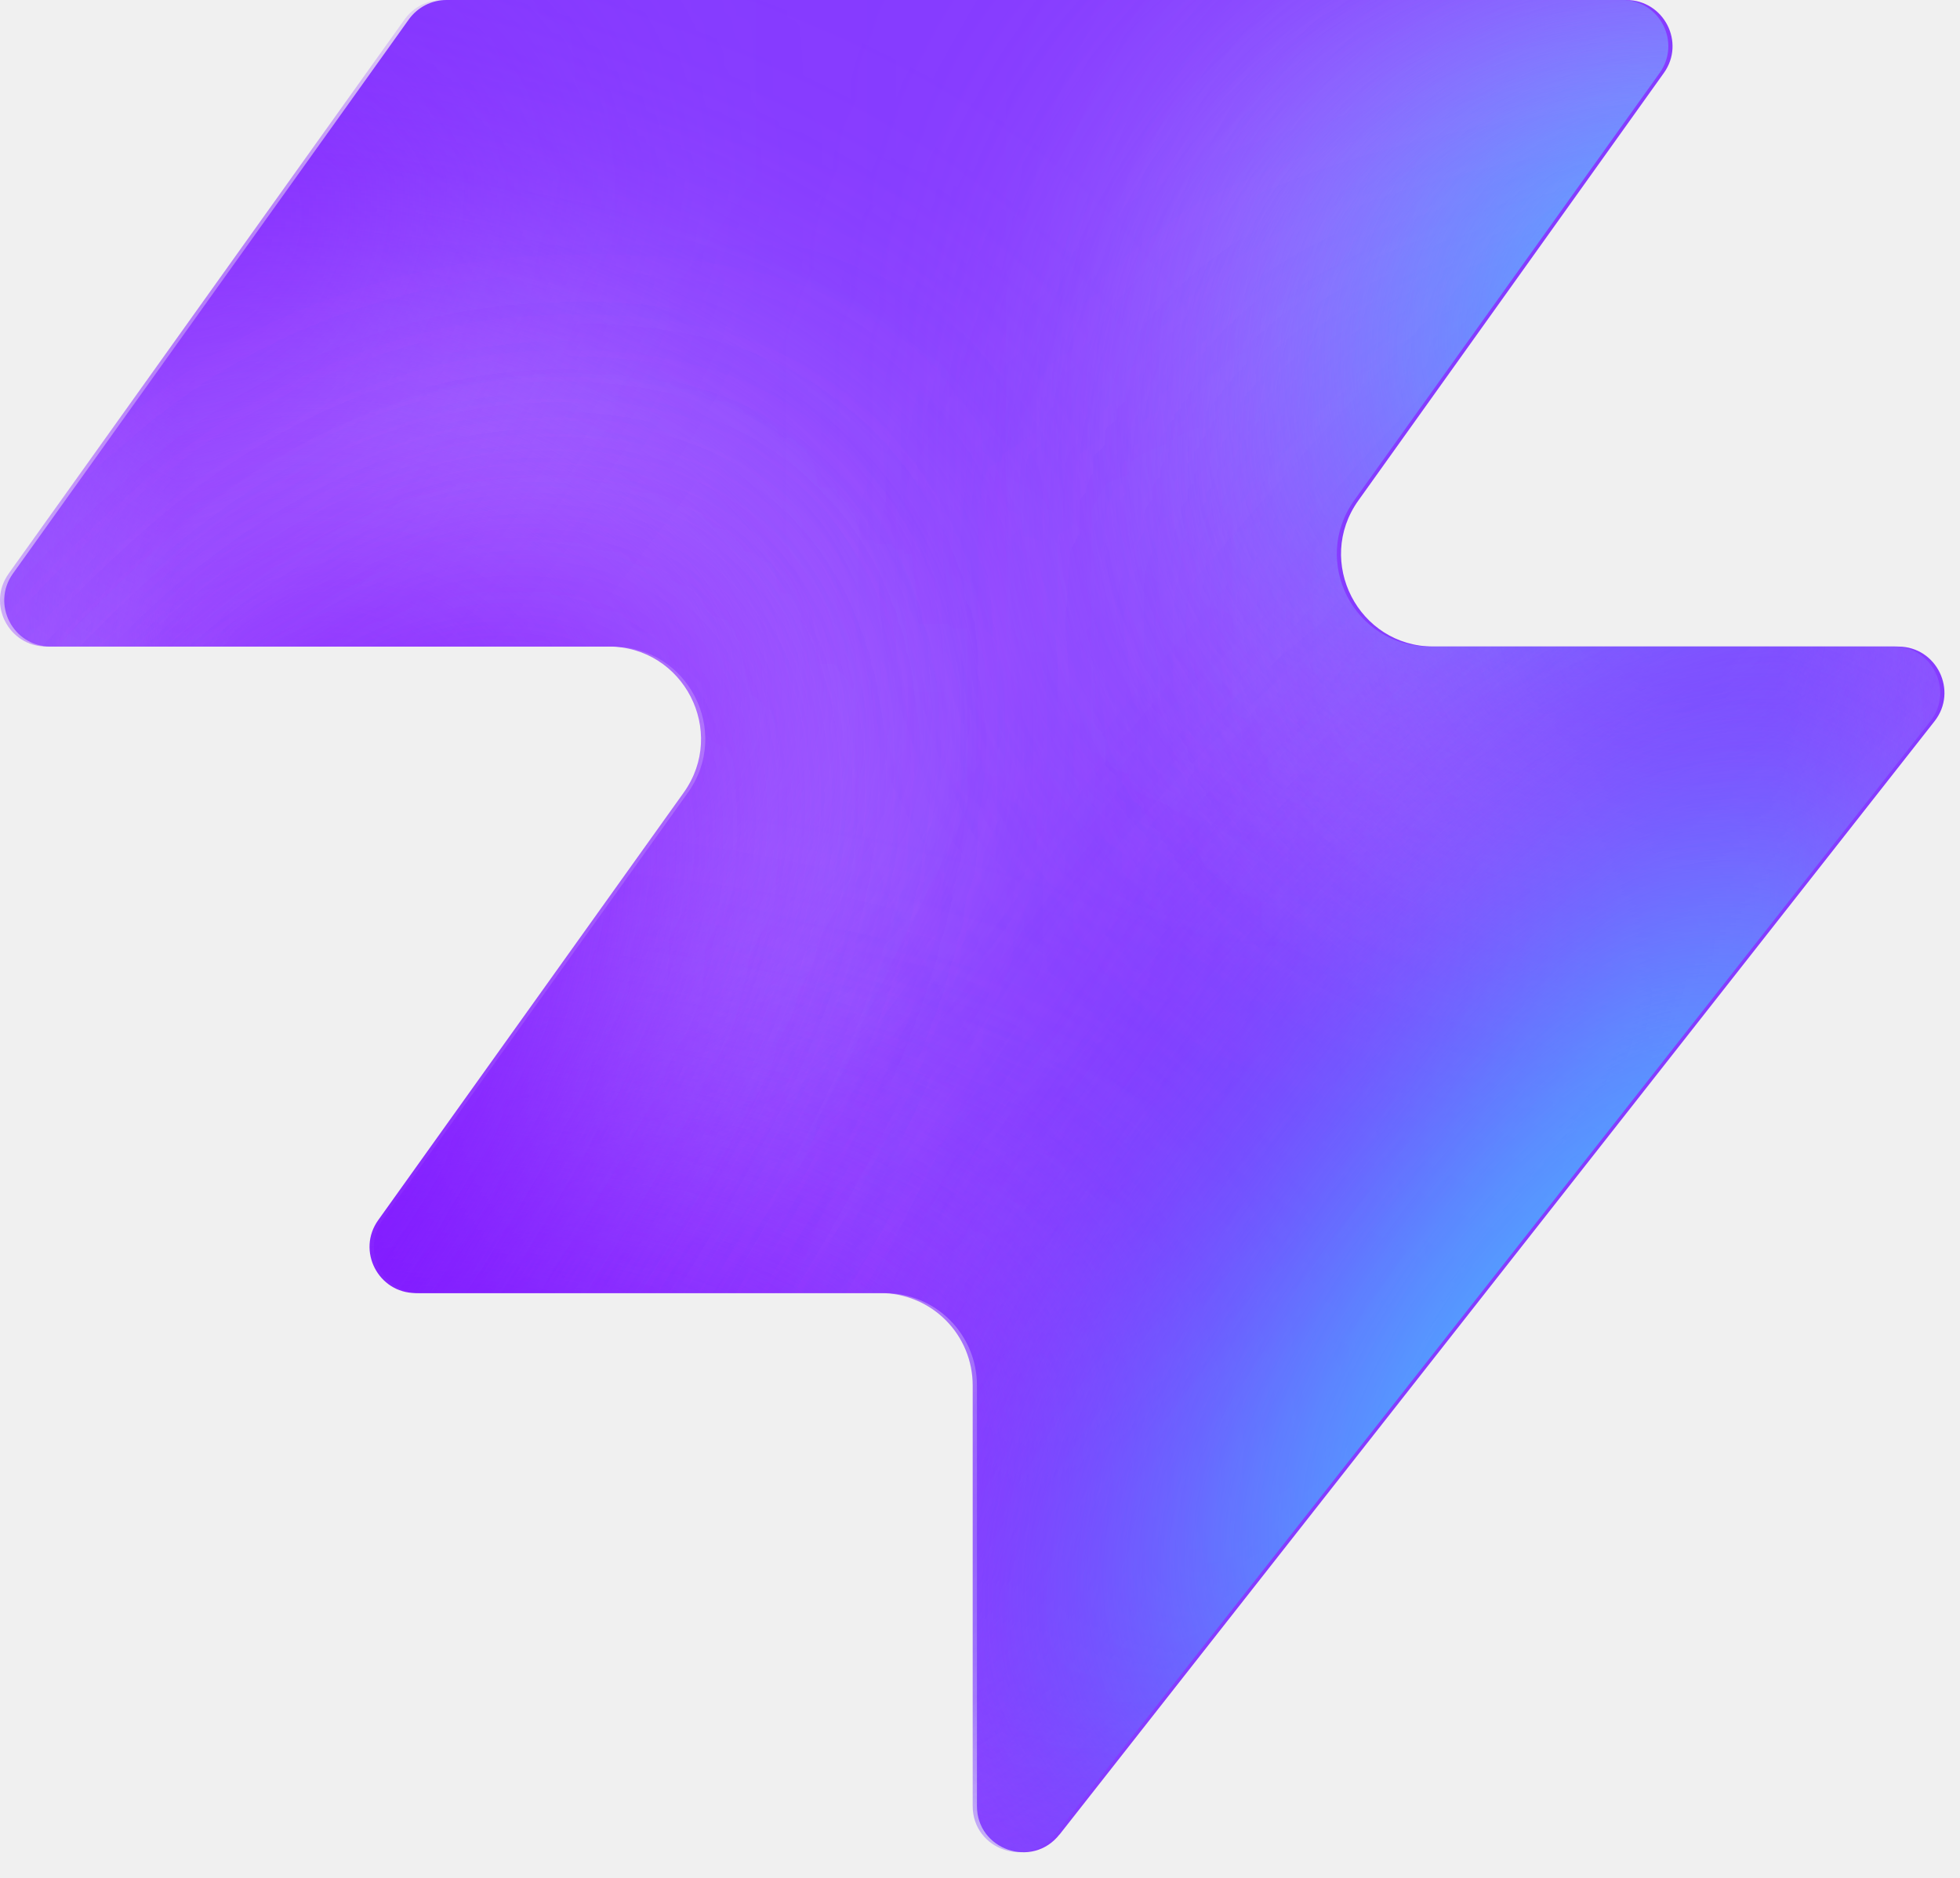
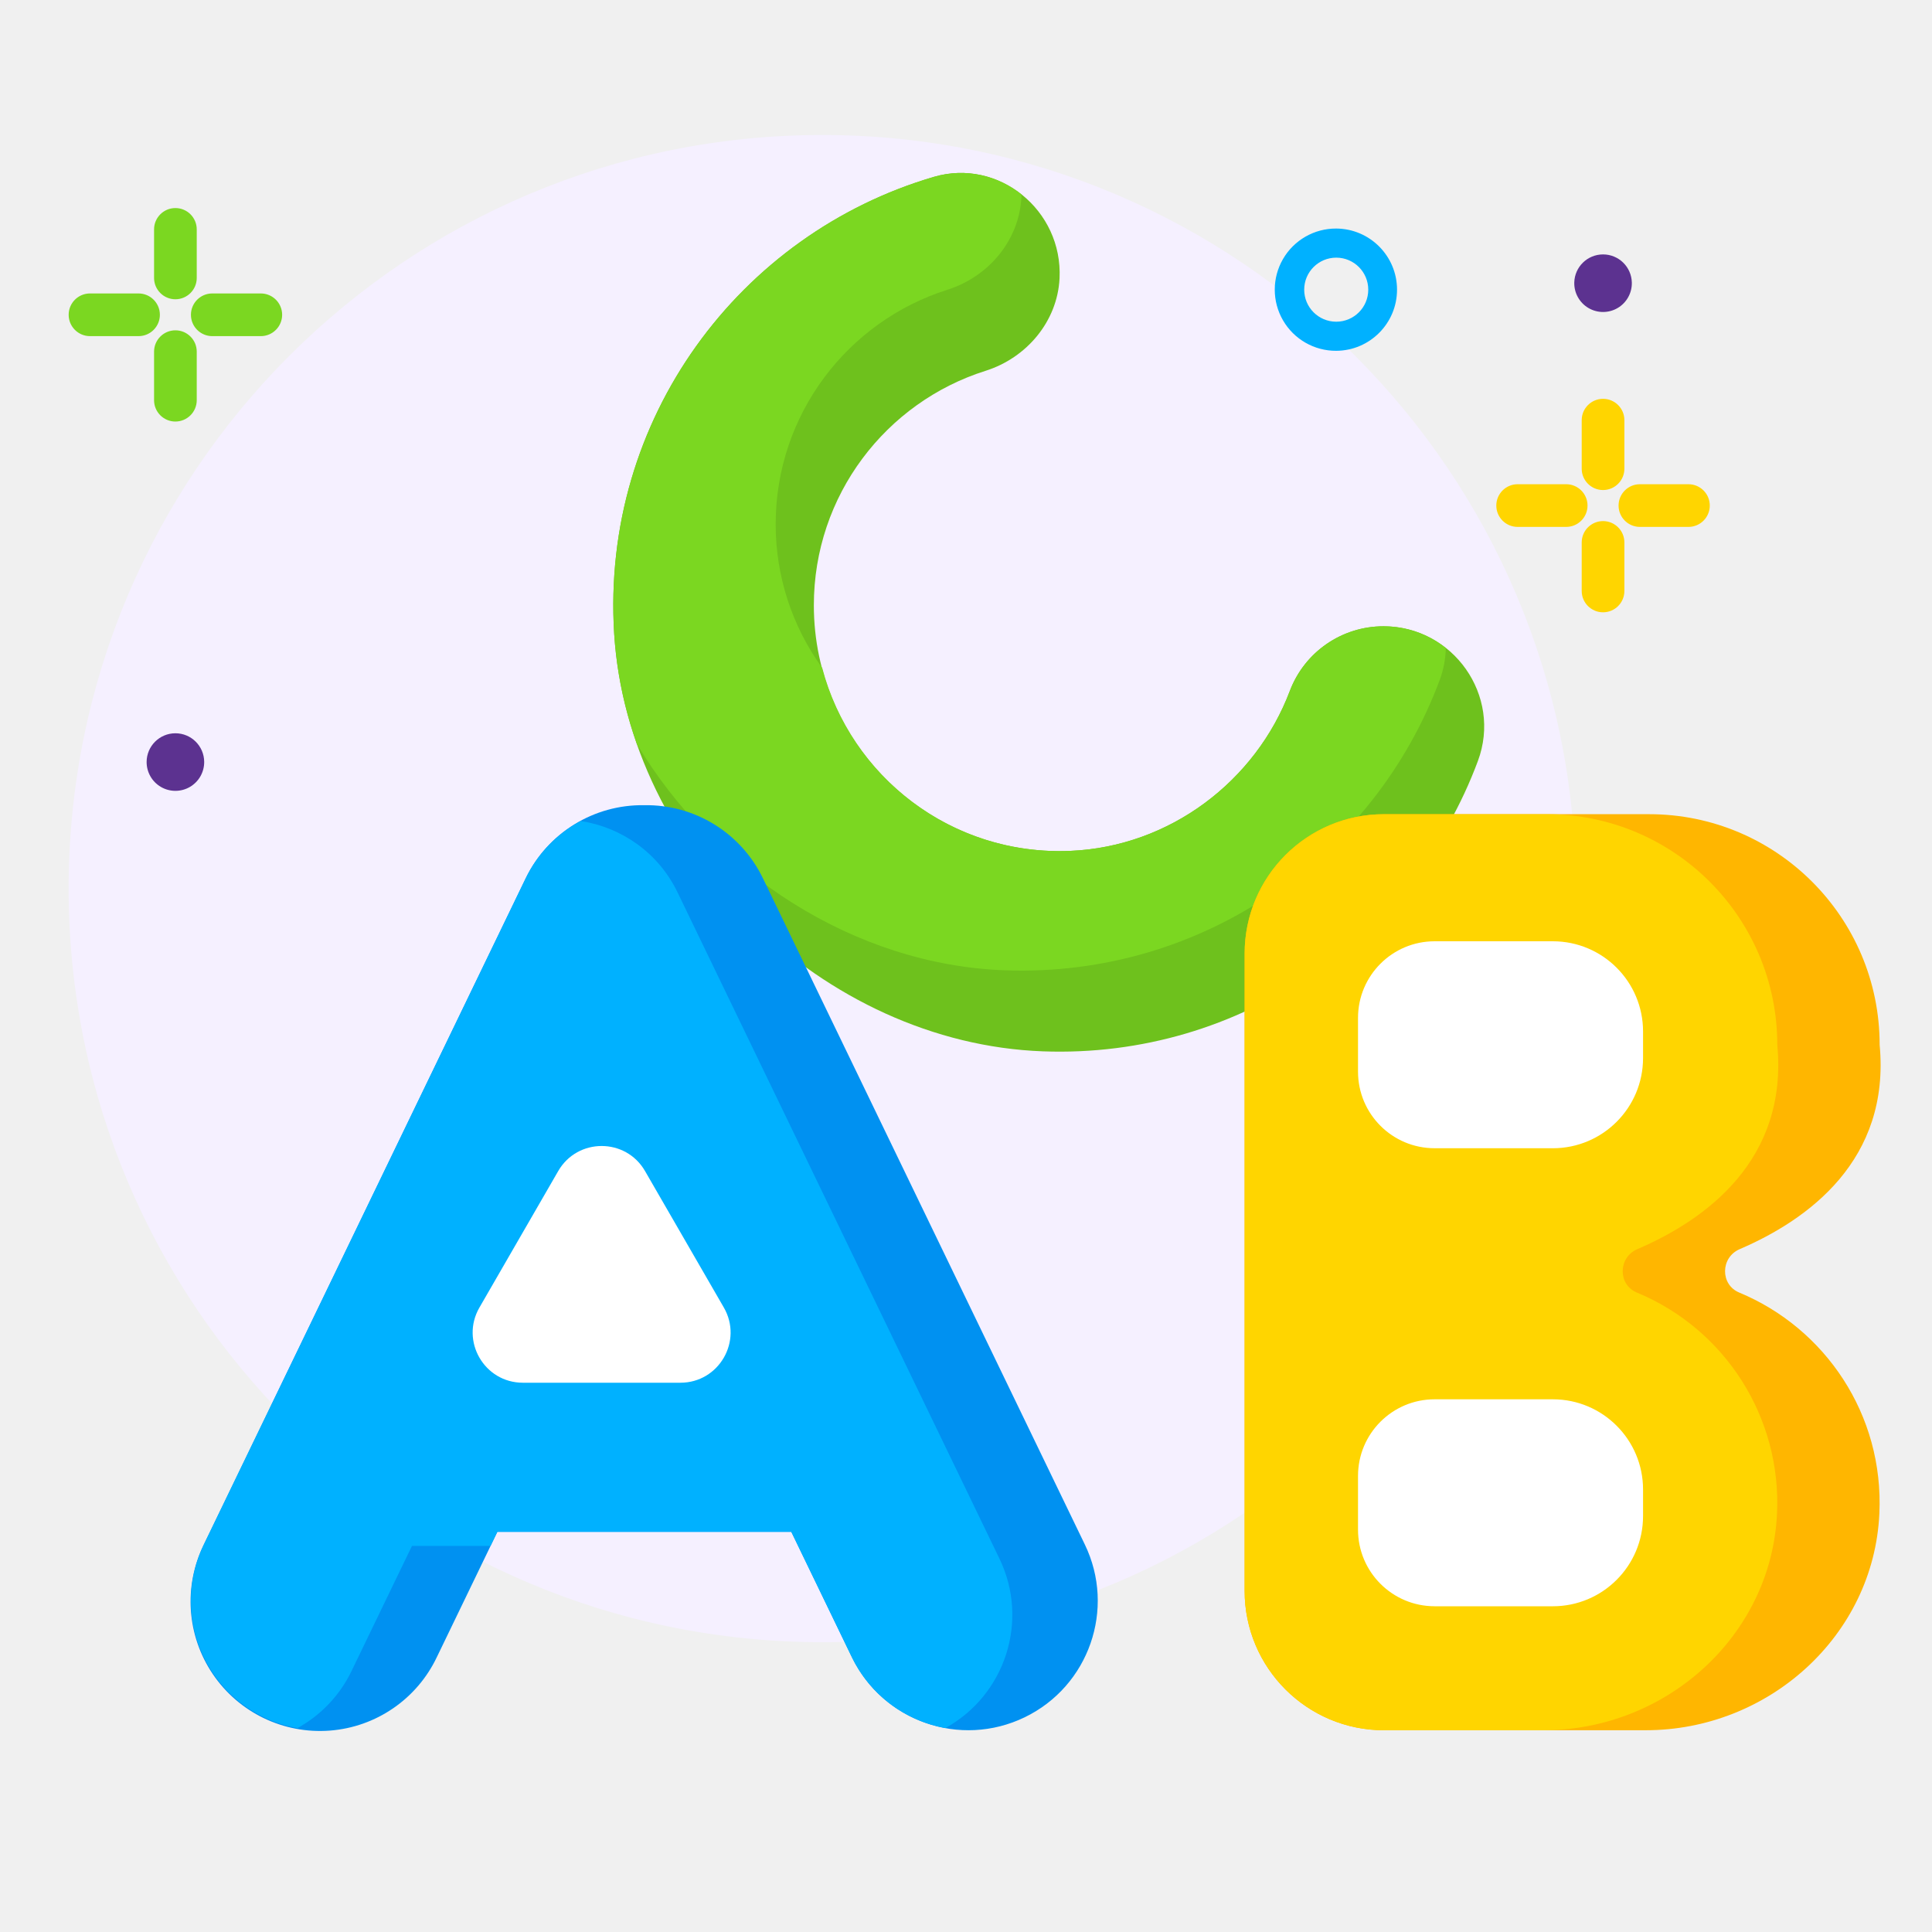
- <svg xmlns="http://www.w3.org/2000/svg" width="48" height="46" fill="none" viewBox="0 0 48 46">
-   <path fill="#863bff" d="M25.946 44.938c-.664.845-2.021.375-2.021-.698V33.937a2.26 2.26 0 0 0-2.262-2.262H10.287c-.92 0-1.456-1.04-.92-1.788l7.48-10.471c1.07-1.497 0-3.578-1.842-3.578H1.237c-.92 0-1.456-1.04-.92-1.788L10.013.474c.214-.297.556-.474.92-.474h28.894c.92 0 1.456 1.04.92 1.788l-7.48 10.471c-1.07 1.498 0 3.579 1.842 3.579h11.377c.943 0 1.473 1.088.89 1.83L25.947 44.94z" style="fill:#863bff;fill:color(display-p3 .525 .23 1);fill-opacity:1" />
-   <mask id="a" width="48" height="46" x="0" y="0" maskUnits="userSpaceOnUse" style="mask-type:alpha">
-     <path fill="#000" d="M25.842 44.938c-.664.844-2.021.375-2.021-.698V33.937a2.26 2.26 0 0 0-2.262-2.262H10.183c-.92 0-1.456-1.04-.92-1.788l7.48-10.471c1.07-1.498 0-3.579-1.842-3.579H1.133c-.92 0-1.456-1.04-.92-1.787L9.91.473c.214-.297.556-.474.92-.474h28.894c.92 0 1.456 1.04.92 1.788l-7.48 10.471c-1.07 1.498 0 3.578 1.842 3.578h11.377c.943 0 1.473 1.088.89 1.832L25.843 44.94z" style="fill:#000;fill-opacity:1" />
-   </mask>
-   <g mask="url(#a)">
-     <g filter="url(#b)">
-       <ellipse cx="5.508" cy="14.704" fill="#ede6ff" rx="5.508" ry="14.704" style="fill:#ede6ff;fill:color(display-p3 .927 .903 1);fill-opacity:1" transform="matrix(.00324 1 1 -.00324 -4.47 31.516)" />
-     </g>
-     <g filter="url(#c)">
-       <ellipse cx="10.399" cy="29.851" fill="#ede6ff" rx="10.399" ry="29.851" style="fill:#ede6ff;fill:color(display-p3 .927 .903 1);fill-opacity:1" transform="matrix(.00324 1 1 -.00324 -39.328 7.883)" />
-     </g>
-     <g filter="url(#d)">
-       <ellipse cx="5.508" cy="30.487" fill="#7e14ff" rx="5.508" ry="30.487" style="fill:#7e14ff;fill:color(display-p3 .492 .077 1);fill-opacity:1" transform="rotate(89.814 -25.913 -14.639)scale(1 -1)" />
-     </g>
-     <g filter="url(#e)">
-       <ellipse cx="5.508" cy="30.599" fill="#7e14ff" rx="5.508" ry="30.599" style="fill:#7e14ff;fill:color(display-p3 .492 .077 1);fill-opacity:1" transform="rotate(89.814 -32.644 -3.334)scale(1 -1)" />
-     </g>
-     <g filter="url(#f)">
-       <ellipse cx="5.508" cy="30.599" fill="#7e14ff" rx="5.508" ry="30.599" style="fill:#7e14ff;fill:color(display-p3 .492 .077 1);fill-opacity:1" transform="matrix(.00324 1 1 -.00324 -34.34 30.47)" />
-     </g>
-     <g filter="url(#g)">
-       <ellipse cx="14.072" cy="22.078" fill="#ede6ff" rx="14.072" ry="22.078" style="fill:#ede6ff;fill:color(display-p3 .927 .903 1);fill-opacity:1" transform="rotate(93.35 24.506 48.493)scale(-1 1)" />
-     </g>
-     <g filter="url(#h)">
-       <ellipse cx="3.47" cy="21.501" fill="#7e14ff" rx="3.47" ry="21.501" style="fill:#7e14ff;fill:color(display-p3 .492 .077 1);fill-opacity:1" transform="rotate(89.009 28.708 47.59)scale(-1 1)" />
-     </g>
-     <g filter="url(#i)">
-       <ellipse cx="3.47" cy="21.501" fill="#7e14ff" rx="3.47" ry="21.501" style="fill:#7e14ff;fill:color(display-p3 .492 .077 1);fill-opacity:1" transform="rotate(89.009 28.708 47.59)scale(-1 1)" />
-     </g>
-     <g filter="url(#j)">
-       <ellipse cx=".387" cy="8.972" fill="#7e14ff" rx="4.407" ry="29.108" style="fill:#7e14ff;fill:color(display-p3 .492 .077 1);fill-opacity:1" transform="rotate(39.51 .387 8.972)" />
-     </g>
-     <g filter="url(#k)">
-       <ellipse cx="47.523" cy="-6.092" fill="#7e14ff" rx="4.407" ry="29.108" style="fill:#7e14ff;fill:color(display-p3 .492 .077 1);fill-opacity:1" transform="rotate(37.892 47.523 -6.092)" />
-     </g>
-     <g filter="url(#l)">
-       <ellipse cx="41.412" cy="6.333" fill="#47bfff" rx="5.971" ry="9.665" style="fill:#47bfff;fill:color(display-p3 .28 .748 1);fill-opacity:1" transform="rotate(37.892 41.412 6.333)" />
-     </g>
-     <g filter="url(#m)">
-       <ellipse cx="-1.879" cy="38.332" fill="#7e14ff" rx="4.407" ry="29.108" style="fill:#7e14ff;fill:color(display-p3 .492 .077 1);fill-opacity:1" transform="rotate(37.892 -1.88 38.332)" />
-     </g>
-     <g filter="url(#n)">
-       <ellipse cx="-1.879" cy="38.332" fill="#7e14ff" rx="4.407" ry="29.108" style="fill:#7e14ff;fill:color(display-p3 .492 .077 1);fill-opacity:1" transform="rotate(37.892 -1.88 38.332)" />
-     </g>
-     <g filter="url(#o)">
-       <ellipse cx="35.651" cy="29.907" fill="#7e14ff" rx="4.407" ry="29.108" style="fill:#7e14ff;fill:color(display-p3 .492 .077 1);fill-opacity:1" transform="rotate(37.892 35.651 29.907)" />
-     </g>
-     <g filter="url(#p)">
-       <ellipse cx="38.418" cy="32.4" fill="#47bfff" rx="5.971" ry="15.297" style="fill:#47bfff;fill:color(display-p3 .28 .748 1);fill-opacity:1" transform="rotate(37.892 38.418 32.4)" />
-     </g>
-   </g>
-   <defs>
-     <filter id="b" width="60.045" height="41.654" x="-19.77" y="16.149" color-interpolation-filters="sRGB" filterUnits="userSpaceOnUse">
-       <feFlood flood-opacity="0" result="BackgroundImageFix" />
-       <feBlend in="SourceGraphic" in2="BackgroundImageFix" result="shape" />
-       <feGaussianBlur result="effect1_foregroundBlur_2002_17158" stdDeviation="7.659" />
-     </filter>
-     <filter id="c" width="90.34" height="51.437" x="-54.613" y="-7.533" color-interpolation-filters="sRGB" filterUnits="userSpaceOnUse">
-       <feFlood flood-opacity="0" result="BackgroundImageFix" />
-       <feBlend in="SourceGraphic" in2="BackgroundImageFix" result="shape" />
-       <feGaussianBlur result="effect1_foregroundBlur_2002_17158" stdDeviation="7.659" />
-     </filter>
-     <filter id="d" width="79.355" height="29.4" x="-49.64" y="2.03" color-interpolation-filters="sRGB" filterUnits="userSpaceOnUse">
-       <feFlood flood-opacity="0" result="BackgroundImageFix" />
-       <feBlend in="SourceGraphic" in2="BackgroundImageFix" result="shape" />
-       <feGaussianBlur result="effect1_foregroundBlur_2002_17158" stdDeviation="4.596" />
-     </filter>
-     <filter id="e" width="79.579" height="29.4" x="-45.045" y="20.029" color-interpolation-filters="sRGB" filterUnits="userSpaceOnUse">
-       <feFlood flood-opacity="0" result="BackgroundImageFix" />
-       <feBlend in="SourceGraphic" in2="BackgroundImageFix" result="shape" />
-       <feGaussianBlur result="effect1_foregroundBlur_2002_17158" stdDeviation="4.596" />
-     </filter>
-     <filter id="f" width="79.579" height="29.4" x="-43.513" y="21.178" color-interpolation-filters="sRGB" filterUnits="userSpaceOnUse">
-       <feFlood flood-opacity="0" result="BackgroundImageFix" />
-       <feBlend in="SourceGraphic" in2="BackgroundImageFix" result="shape" />
-       <feGaussianBlur result="effect1_foregroundBlur_2002_17158" stdDeviation="4.596" />
-     </filter>
-     <filter id="g" width="74.749" height="58.852" x="15.756" y="-17.901" color-interpolation-filters="sRGB" filterUnits="userSpaceOnUse">
-       <feFlood flood-opacity="0" result="BackgroundImageFix" />
-       <feBlend in="SourceGraphic" in2="BackgroundImageFix" result="shape" />
-       <feGaussianBlur result="effect1_foregroundBlur_2002_17158" stdDeviation="7.659" />
-     </filter>
-     <filter id="h" width="61.377" height="25.362" x="23.548" y="2.284" color-interpolation-filters="sRGB" filterUnits="userSpaceOnUse">
-       <feFlood flood-opacity="0" result="BackgroundImageFix" />
-       <feBlend in="SourceGraphic" in2="BackgroundImageFix" result="shape" />
-       <feGaussianBlur result="effect1_foregroundBlur_2002_17158" stdDeviation="4.596" />
-     </filter>
-     <filter id="i" width="61.377" height="25.362" x="23.548" y="2.284" color-interpolation-filters="sRGB" filterUnits="userSpaceOnUse">
-       <feFlood flood-opacity="0" result="BackgroundImageFix" />
-       <feBlend in="SourceGraphic" in2="BackgroundImageFix" result="shape" />
-       <feGaussianBlur result="effect1_foregroundBlur_2002_17158" stdDeviation="4.596" />
-     </filter>
-     <filter id="j" width="56.045" height="63.649" x="-27.636" y="-22.853" color-interpolation-filters="sRGB" filterUnits="userSpaceOnUse">
-       <feFlood flood-opacity="0" result="BackgroundImageFix" />
-       <feBlend in="SourceGraphic" in2="BackgroundImageFix" result="shape" />
-       <feGaussianBlur result="effect1_foregroundBlur_2002_17158" stdDeviation="4.596" />
-     </filter>
-     <filter id="k" width="54.814" height="64.646" x="20.116" y="-38.415" color-interpolation-filters="sRGB" filterUnits="userSpaceOnUse">
-       <feFlood flood-opacity="0" result="BackgroundImageFix" />
-       <feBlend in="SourceGraphic" in2="BackgroundImageFix" result="shape" />
-       <feGaussianBlur result="effect1_foregroundBlur_2002_17158" stdDeviation="4.596" />
-     </filter>
-     <filter id="l" width="33.541" height="35.313" x="24.641" y="-11.323" color-interpolation-filters="sRGB" filterUnits="userSpaceOnUse">
-       <feFlood flood-opacity="0" result="BackgroundImageFix" />
-       <feBlend in="SourceGraphic" in2="BackgroundImageFix" result="shape" />
-       <feGaussianBlur result="effect1_foregroundBlur_2002_17158" stdDeviation="4.596" />
-     </filter>
-     <filter id="m" width="54.814" height="64.646" x="-29.286" y="6.009" color-interpolation-filters="sRGB" filterUnits="userSpaceOnUse">
-       <feFlood flood-opacity="0" result="BackgroundImageFix" />
-       <feBlend in="SourceGraphic" in2="BackgroundImageFix" result="shape" />
-       <feGaussianBlur result="effect1_foregroundBlur_2002_17158" stdDeviation="4.596" />
-     </filter>
-     <filter id="n" width="54.814" height="64.646" x="-29.286" y="6.009" color-interpolation-filters="sRGB" filterUnits="userSpaceOnUse">
-       <feFlood flood-opacity="0" result="BackgroundImageFix" />
-       <feBlend in="SourceGraphic" in2="BackgroundImageFix" result="shape" />
-       <feGaussianBlur result="effect1_foregroundBlur_2002_17158" stdDeviation="4.596" />
-     </filter>
-     <filter id="o" width="54.814" height="64.646" x="8.244" y="-2.416" color-interpolation-filters="sRGB" filterUnits="userSpaceOnUse">
-       <feFlood flood-opacity="0" result="BackgroundImageFix" />
-       <feBlend in="SourceGraphic" in2="BackgroundImageFix" result="shape" />
-       <feGaussianBlur result="effect1_foregroundBlur_2002_17158" stdDeviation="4.596" />
-     </filter>
-     <filter id="p" width="39.409" height="43.623" x="18.713" y="10.588" color-interpolation-filters="sRGB" filterUnits="userSpaceOnUse">
-       <feFlood flood-opacity="0" result="BackgroundImageFix" />
-       <feBlend in="SourceGraphic" in2="BackgroundImageFix" result="shape" />
-       <feGaussianBlur result="effect1_foregroundBlur_2002_17158" stdDeviation="4.596" />
-     </filter>
-   </defs>
+ <svg xmlns="http://www.w3.org/2000/svg" t="1784136541692" class="icon" viewBox="0 0 1024 1024" version="1.1" p-id="4361" width="200" height="200">
+   <path d="M835.208 470.974c0 220.592-178.824 399.416-399.416 399.416-220.583 0-399.407-178.824-399.407-399.416 0-220.592 178.824-399.416 399.407-399.416 220.592 0 399.416 178.824 399.416 399.416" fill="#F5F0FF" p-id="4362" />
+   <path d="M733.287 331.945a53.023 53.023 0 0 0-49.641 34.252c-18.009 47.724-63.601 82.578-116.398 84.795-74.508 3.119-135.891-56.358-135.891-130.18 0-58.274 38.236-107.614 91.014-124.27 21.767-6.877 38.085-26.182 39.213-48.983 1.785-36.159-32.326-63.864-66.607-53.821-102.757 30.128-176.523 128.122-169.449 242.162 7.196 115.947 111.109 217.069 227.206 221.334 105.453 3.88 196.148-61.318 230.588-153.901 12.87-34.6-13.124-71.389-50.035-71.389z" fill="#6EC11D" p-id="4363" />
+   <path d="M763.096 360.373a52.327 52.327 0 0 0 3.222-16.882 52.797 52.797 0 0 0-33.04-11.546 53.032 53.032 0 0 0-49.641 34.252c-18.009 47.724-63.582 82.578-116.388 84.785-62.915 2.64-116.304-39.419-131.467-96.998a129.588 129.588 0 0 1-24.661-76.142c0-58.265 38.254-107.605 91.033-124.27 21.758-6.877 38.076-26.182 39.203-48.983 0.028-0.545-0.028-1.062-0.019-1.597-12.542-9.939-29.424-14.214-46.352-9.254-102.776 30.119-176.541 128.122-169.467 242.162a216.449 216.449 0 0 0 12.119 58.584C378.41 462.491 452.57 511.342 532.499 514.273c105.444 3.871 196.157-61.318 230.588-153.91" fill="#7BD721" p-id="4364" />
+   <path d="M574.99 818.636L404.339 465.45a68.542 68.542 0 0 0-62.83-38.677 68.542 68.542 0 0 0-62.849 38.677L108.037 818.636a68.58 68.58 0 1 0 123.5 59.664l32.082-66.4h155.789l32.082 66.4a68.58 68.58 0 0 0 91.587 31.913 68.57 68.57 0 0 0 31.913-91.578" fill="#0091F1" p-id="4365" />
+   <path d="M359.086 472.919c-10.184-21.081-29.762-34.421-51.266-37.766a67.885 67.885 0 0 0-29.142 30.288L108.037 818.636a68.57 68.57 0 0 0 31.913 91.578 68.204 68.204 0 0 0 17.727 5.702 68.242 68.242 0 0 0 28.597-30.138l32.082-66.419h41.646l3.607-7.459h155.798l32.082 66.4a68.43 68.43 0 0 0 49.603 37.597c31.678-17.483 44.558-56.818 28.634-89.783L359.086 472.919z" fill="#00B1FF" p-id="4366" />
+   <path d="M295.861 620.694l-41.749 72.319c-10.231 17.709 2.555 39.861 23.017 39.861h83.498c20.452 0 33.238-22.152 23.017-39.861l-41.759-72.319c-10.221-17.718-35.793-17.718-46.024 0" fill="#FFFFFF" p-id="4367" />
+   <path d="M996.249 553.74c0-67.49-54.714-122.204-122.204-122.204H733.541a73.86 73.86 0 0 0-73.86 73.86v337.807a73.86 73.86 0 0 0 73.86 73.86H872.279c64.916 0 120.776-49.885 123.819-114.735 2.499-52.703-28.888-98.417-74.245-117.234-10.212-4.228-9.958-18.657 0.216-23.017 36.375-15.623 79.947-47.245 74.179-108.337" fill="#FFB600" p-id="4368" />
+   <path d="M941.855 802.337a120.588 120.588 0 0 0-74.254-117.243c-10.221-4.228-9.958-18.657 0.216-23.017 36.357-15.614 79.947-47.254 74.179-108.328 0-67.49-54.714-122.204-122.204-122.204h-86.251a73.86 73.86 0 0 0-73.86 73.86v337.807a73.86 73.86 0 0 0 73.86 73.86h84.485c64.916 0 120.776-49.885 123.819-114.735" fill="#FFD500" p-id="4369" />
+   <path d="M760.372 608.594h62.661a47.818 47.818 0 0 0 47.818-47.818v-14.064a47.818 47.818 0 0 0-47.818-47.818h-62.661a40.603 40.603 0 0 0-40.594 40.584v28.522a40.584 40.584 0 0 0 40.584 40.584M760.372 851.357h62.661a47.818 47.818 0 0 0 47.818-47.818v-14.064a47.818 47.818 0 0 0-47.818-47.818h-62.661a40.603 40.603 0 0 0-40.594 40.584v28.522a40.603 40.603 0 0 0 40.584 40.584" fill="#FFFFFF" p-id="4370" />
+   <path d="M92.968 158.617a11.311 11.311 0 0 1-11.311-11.311v-25.722a11.311 11.311 0 1 1 22.622 0v25.722c0 6.247-5.073 11.311-11.311 11.311M92.968 223.429a11.311 11.311 0 0 1-11.311-11.311V186.387a11.311 11.311 0 1 1 22.622 0v25.722c0 6.247-5.073 11.311-11.311 11.311M84.738 166.846c0 6.247-5.073 11.311-11.311 11.311H47.705a11.311 11.311 0 1 1 0-22.622h25.722c6.247 0 11.311 5.073 11.311 11.311M149.542 166.846c0 6.247-5.073 11.311-11.311 11.311h-25.722a11.311 11.311 0 1 1 0-22.622h25.722c6.247 0 11.311 5.073 11.311 11.311" fill="#7BD721" p-id="4371" />
+   <path d="M849.648 259.73a11.311 11.311 0 0 1-11.311-11.311v-25.722a11.311 11.311 0 1 1 22.622 0v25.722c0 6.247-5.064 11.311-11.311 11.311M849.648 324.533a11.311 11.311 0 0 1-11.311-11.311v-25.722a11.311 11.311 0 1 1 22.622 0v25.722c0 6.247-5.064 11.311-11.311 11.311M841.418 267.959c0 6.247-5.064 11.311-11.311 11.311h-25.722a11.311 11.311 0 1 1 0-22.622h25.722c6.247 0 11.311 5.064 11.311 11.311M906.221 267.959c0 6.247-5.064 11.311-11.311 11.311h-25.722a11.311 11.311 0 1 1 0-22.622h25.722c6.247 0 11.311 5.064 11.311 11.311" fill="#FFD500" p-id="4372" />
+   <path d="M708.232 170.51a16.976 16.976 0 1 1 0-33.952 16.976 16.976 0 0 1 0 33.952m0-49.377a32.402 32.402 0 1 0 0 64.803 32.402 32.402 0 0 0 0-64.803" fill="#00B1FF" p-id="4373" />
+   <path d="M108.225 403.785a15.257 15.257 0 1 1-30.513 0 15.257 15.257 0 0 1 30.513 0M864.904 149.711a15.257 15.257 0 1 1-30.504 0 15.257 15.257 0 0 1 30.504 0" fill="#5C3290" p-id="4374" />
</svg>
